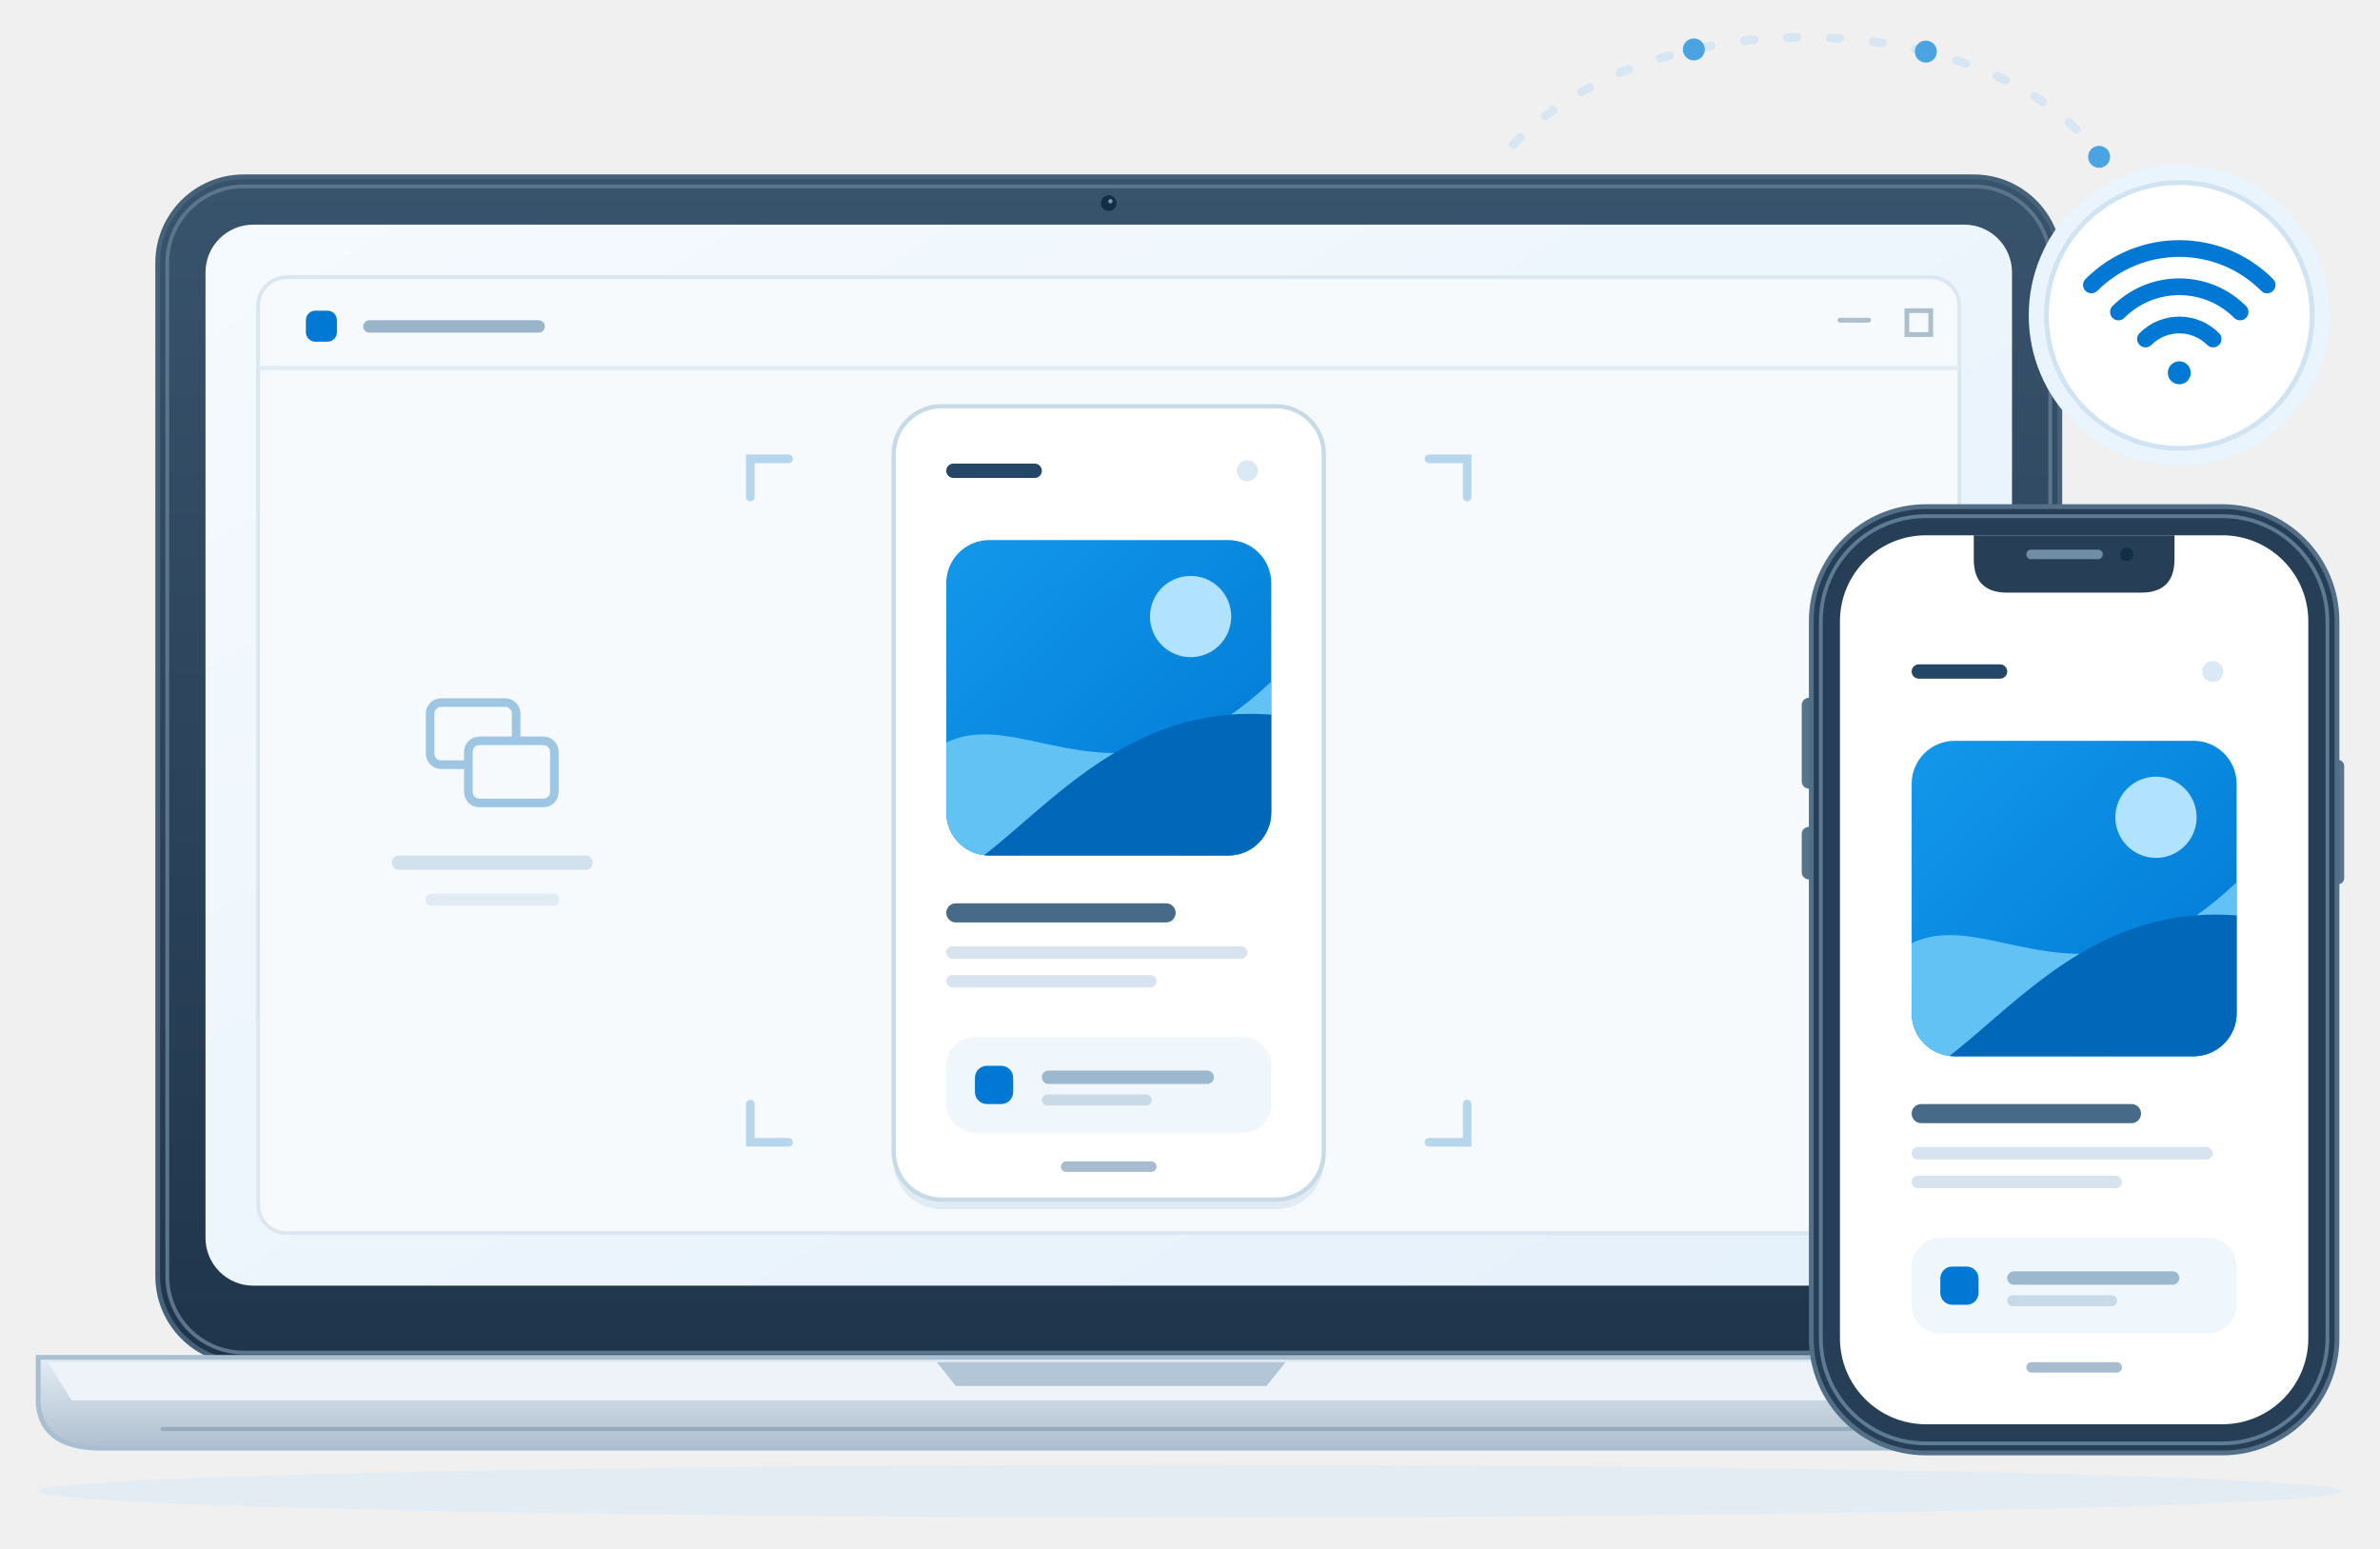
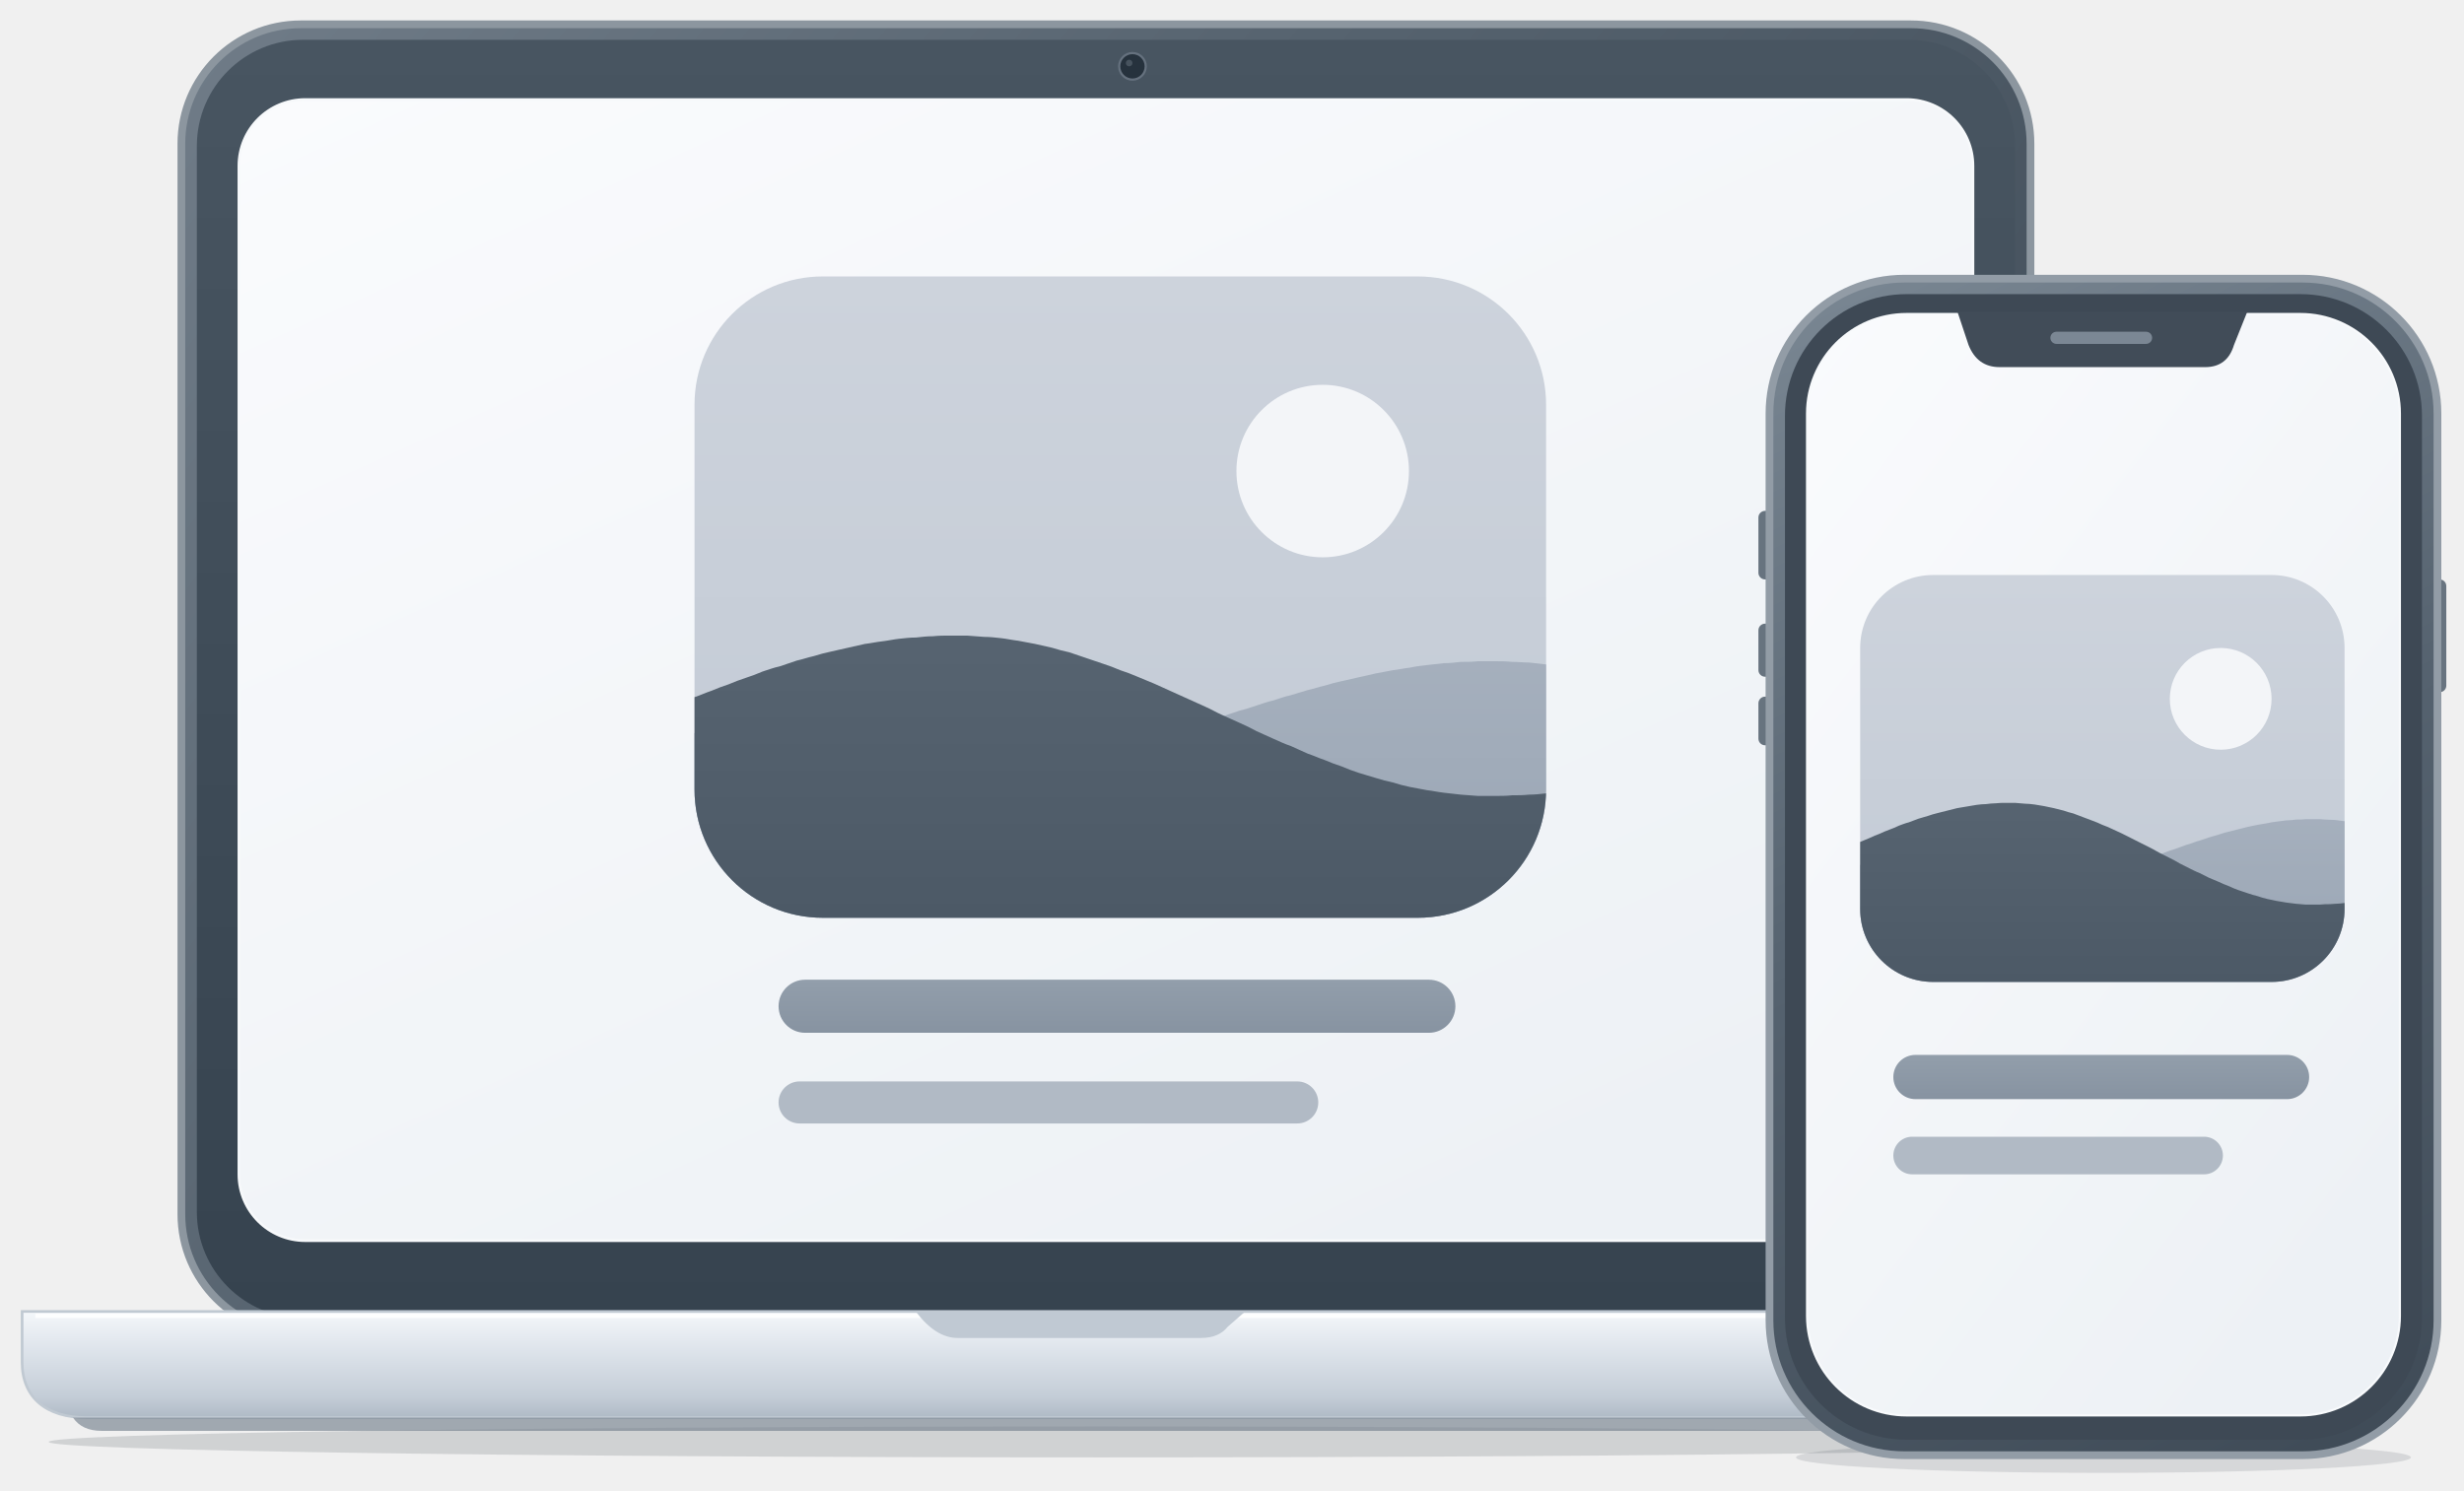
- <svg xmlns="http://www.w3.org/2000/svg" width="996" height="648" viewBox="72 30 498 324" fill="none" role="img" aria-labelledby="title desc">
+ <svg xmlns="http://www.w3.org/2000/svg" width="1114" height="674" viewBox="178 226 1114 674" fill="none" shape-rendering="geometricPrecision">
  <defs>
-     <linearGradient id="chassis" x1="0" y1="0" x2="0" y2="1">
-       <stop stop-color="#38536C" />
-       <stop offset="1" stop-color="#1F354B" />
+     <linearGradient id="laptop-case" x1="260" y1="237" x2="1040" y2="829" gradientUnits="userSpaceOnUse">
+       <stop stop-color="#707C88" />
+       <stop offset=".42" stop-color="#56636F" />
+       <stop offset="1" stop-color="#3E4A56" />
    </linearGradient>
-     <linearGradient id="silver" x1="0" y1="0" x2="0" y2="1">
-       <stop stop-color="#E3ECF4" />
-       <stop offset="1" stop-color="#AFBFCE" />
+     <linearGradient id="laptop-bezel" x1="600" y1="244" x2="600" y2="822" gradientUnits="userSpaceOnUse">
+       <stop stop-color="#485561" />
+       <stop offset="1" stop-color="#36434F" />
    </linearGradient>
-     <linearGradient id="blue" x1="0" y1="0" x2="1" y2="1">
-       <stop stop-color="#1298EB" />
-       <stop offset="1" stop-color="#0078D4" />
+     <linearGradient id="screen-face" x1="0" y1="0" x2=".7" y2="1">
+       <stop stop-color="#FAFBFD" />
+       <stop offset="1" stop-color="#EDF1F5" />
    </linearGradient>
-     <linearGradient id="canvas" x1="0" y1="0" x2="1" y2="1">
-       <stop stop-color="#F5FAFE" />
-       <stop offset="1" stop-color="#E4F0FB" />
+     <linearGradient id="laptop-base" x1="0" y1="0" x2="0" y2="1">
+       <stop stop-color="#F4F7FA" />
+       <stop offset=".34" stop-color="#DFE5EC" />
+       <stop offset=".8" stop-color="#C4CDD7" />
+       <stop offset="1" stop-color="#AFBAC6" />
    </linearGradient>
+     <linearGradient id="phone-case" x1="990" y1="354" x2="1250" y2="884" gradientUnits="userSpaceOnUse">
+       <stop stop-color="#7A8793" />
+       <stop offset=".48" stop-color="#55626F" />
+       <stop offset="1" stop-color="#3F4B57" />
+     </linearGradient>
+     <linearGradient id="photo-sky" x1="0" y1="0" x2="0" y2="1">
+       <stop stop-color="#CDD3DC" />
+       <stop offset="1" stop-color="#C2CAD5" />
+     </linearGradient>
+     <linearGradient id="rear-mountains" x1="0" y1=".5" x2="0" y2="1" gradientUnits="userSpaceOnUse">
+       <stop stop-color="#A8B2BF" />
+       <stop offset="1" stop-color="#99A5B4" />
+     </linearGradient>
+     <linearGradient id="front-mountains" x1="0" y1=".5" x2="0" y2="1" gradientUnits="userSpaceOnUse">
+       <stop stop-color="#586572" />
+       <stop offset="1" stop-color="#4C5966" />
+     </linearGradient>
+     <linearGradient id="primary-line" x1="0" y1="0" x2="0" y2="1">
+       <stop stop-color="#929EAB" />
+       <stop offset="1" stop-color="#8793A1" />
+     </linearGradient>
+     <clipPath id="computer-clip">
+       <rect x="492" y="351" width="385" height="290" rx="58" />
+     </clipPath>
+     <clipPath id="phone-clip">
+       <rect x="1019" y="486" width="219" height="184" rx="33" />
+     </clipPath>
  </defs>
-   <g id="illustration" transform="translate(39,-15)">
-     <ellipse cx="282" cy="357" rx="241" ry="5.5" fill="#E4ECF3" />
-     <g id="wireless-transfer">
-       <path d="M 473,79 C 453,47 379,42 348,77" stroke="#D6E6F3" stroke-width="1.8" stroke-dasharray="2 7" stroke-linecap="round" />
-       <circle cx="472.225" cy="77.813" r="2.3" fill="#4BA3E2" />
-       <circle cx="435.969" cy="55.794" r="2.3" fill="#4BA3E2" />
-       <circle cx="387.427" cy="55.343" r="2.3" fill="#4BA3E2" />
-     </g>
-     <g id="laptop">
-       <rect x="66" y="82" width="398" height="248" rx="18" fill="url(#chassis)" stroke="#46627B" stroke-width="1" />
-       <rect x="68" y="84" width="394" height="244" rx="16" stroke="#5C758B" stroke-width=".8" />
-       <rect x="76" y="92" width="378" height="222" rx="10" fill="url(#canvas)" />
-       <circle cx="265" cy="87.5" r="1.65" fill="#122D44" />
-       <circle cx="265.35" cy="87.1" r=".45" fill="#789AB6" />
-       <path d="M 41,329 H 489 L 509,339 Q 508,348 496,348 H 54 Q 42,348 41,339 Z" fill="url(#silver)" stroke="#A8BED1" stroke-width="1" />
-       <path d="M 43,330 H 487 L 502,338 H 48 Z" fill="#EDF3F8" />
-       <path d="M 229,330 H 302 L 298,335 H 233 Z" fill="#B3C6D8" />
-       <path d="M 67,344 H 477" stroke="#93ADBF" stroke-width=".85" stroke-linecap="round" />
-     </g>
-     <g id="desktop-interface">
-       <rect x="87" y="103" width="356" height="200" rx="6" fill="#F6FAFD" stroke="#DAE7F1" stroke-width=".8" />
-       <path d="M 87,122 H 443" stroke="#E2ECF4" stroke-width=".9" />
-       <rect x="97" y="110" width="6.5" height="6.5" rx="2" fill="#0078D4" />
-       <rect x="109" y="112" width="38" height="2.6" rx="1.3" fill="#9AB4C9" />
-       <path d="M 418,112 H 424 M 432,110 V 115 H 437 V 110 Z" stroke="#ADBFCD" stroke-width="1" stroke-linecap="round" />
-       <path d="M 198,141 H 190 V 149 M 332,141 H 340 V 149 M 198,284 H 190 V 276 M 332,284 H 340 V 276" stroke="#B6D6ED" stroke-width="1.8" stroke-linecap="round" />
-       <rect x="220" y="132" width="90" height="166" rx="10" fill="#E1EBF3" />
-       <rect x="220" y="130" width="90" height="166" rx="10" fill="#FFFFFF" stroke="#C7DAE8" stroke-width=".9" />
-       <g id="mirrored-content" transform="translate(223,132) scale(1)">
-         <clipPath id="mirrored-panel-clip">
-           <rect width="84" height="162" rx="9" />
-         </clipPath>
-         <g clip-path="url(#mirrored-panel-clip)">
-           <rect width="84" height="162" fill="#FFFFFF" />
-           <g id="mirrored-header">
-             <rect x="8" y="10" width="20" height="3" rx="1.5" fill="#244767" />
-             <circle cx="71" cy="11.5" r="2.2" fill="#DAE9F5" />
-           </g>
-           <clipPath id="mirrored-hero-clip">
-             <rect x="8" y="26" width="68" height="66" rx="9" />
-           </clipPath>
-           <g clip-path="url(#mirrored-hero-clip)">
-             <rect x="8" y="26" width="68" height="66" fill="url(#blue)" />
-             <circle cx="59.126" cy="42" r="8.5" fill="#B1E2FF" />
-             <g transform="translate(0.235,0)">
-               <path d="M -4,82 C 17,40 42,105 90,39 V 105 H -4 Z" fill="#62C2F4" />
-               <path d="M -4,99 C 20,104 37,50 89,65 V 108 H -4 Z" fill="#0067B9" />
-             </g>
-           </g>
-           <rect x="8" y="102" width="48" height="4" rx="2" fill="#476A88" />
-           <rect x="8" y="111" width="63" height="2.6" rx="1.3" fill="#D7E4EF" />
-           <rect x="8" y="117" width="44" height="2.6" rx="1.3" fill="#D7E4EF" />
-           <rect x="8" y="130" width="68" height="20" rx="6" fill="#EFF6FC" />
-           <rect x="14" y="136" width="8" height="8" rx="2.5" fill="#0078D4" />
-           <rect x="28" y="137" width="36" height="2.8" rx="1.4" fill="#9BB8CE" />
-           <rect x="28" y="142" width="23" height="2.3" rx="1.15" fill="#C8DAE8" />
-           <rect x="32" y="156" width="20" height="2.2" rx="1.1" fill="#A7BDCF" />
-         </g>
-       </g>
-       <g id="mirror-symbol" stroke="#9EC6E3" stroke-width="1.8">
-         <rect x="123" y="192" width="18" height="13" rx="2.3" />
-         <rect x="131" y="200" width="18" height="13" rx="2.3" fill="#F6FAFD" />
-       </g>
-       <rect x="115" y="224" width="42" height="3" rx="1.5" fill="#D1E1EE" />
-       <rect x="122" y="232" width="28" height="2.5" rx="1.25" fill="#E0EBF4" />
-     </g>
-     <g id="wifi-badge">
-       <circle cx="489" cy="111" r="31.5" fill="#EAF4FC" />
-       <circle cx="489" cy="111" r="27.8" fill="#FFFFFF" stroke="#D0E3F2" stroke-width="1" />
-       <g id="wifi-icon" stroke="#0078D4" stroke-width="3.5" stroke-linecap="round" fill="none">
-         <path d="M 470.615,104.615 A 26,26 0 0 1 507.385,104.615" />
-         <path d="M 476.272,110.272 A 18,18 0 0 1 501.728,110.272" />
-         <path d="M 481.929,115.929 A 10,10 0 0 1 496.071,115.929" />
-         <circle cx="489" cy="123" r="2.4" stroke="none" fill="#0078D4" />
-       </g>
-     </g>
-     <g id="phone">
-       <rect x="410" y="191" width="3" height="19" rx="1.5" fill="#58748C" />
-       <rect x="410" y="218" width="3" height="11" rx="1.5" fill="#58748C" />
-       <rect x="521" y="204" width="2.5" height="26" rx="1.25" fill="#58748C" />
-       <rect x="412" y="151" width="110" height="198" rx="24" fill="#263F56" stroke="#526F87" stroke-width="1" />
-       <rect x="414" y="153" width="106" height="194" rx="22" stroke="#5D7B94" stroke-width=".8" />
-       <rect x="418" y="157" width="98" height="186" rx="18" fill="#FFFFFF" />
-       <path d="M 446,157 H 488 V 162 Q 488,169 481,169 H 453 Q 446,169 446,162 Z" fill="#263F56" />
-       <rect x="457" y="160" width="16" height="2" rx="1" fill="#718DA5" />
-       <circle cx="478" cy="161" r="1.4" fill="#102E45" />
-       <g id="phone-content" transform="translate(425,174) scale(1)">
-         <clipPath id="phone-panel-clip">
-           <rect width="84" height="162" rx="9" />
-         </clipPath>
-         <g clip-path="url(#phone-panel-clip)">
-           <rect width="84" height="162" fill="#FFFFFF" />
-           <g id="phone-header">
-             <rect x="8" y="10" width="20" height="3" rx="1.5" fill="#244767" />
-             <circle cx="71" cy="11.5" r="2.2" fill="#DAE9F5" />
-           </g>
-           <clipPath id="phone-hero-clip">
-             <rect x="8" y="26" width="68" height="66" rx="9" />
-           </clipPath>
-           <g clip-path="url(#phone-hero-clip)">
-             <rect x="8" y="26" width="68" height="66" fill="url(#blue)" />
-             <circle cx="59.126" cy="42" r="8.5" fill="#B1E2FF" />
-             <g transform="translate(0.235,0)">
-               <path d="M -4,82 C 17,40 42,105 90,39 V 105 H -4 Z" fill="#62C2F4" />
-               <path d="M -4,99 C 20,104 37,50 89,65 V 108 H -4 Z" fill="#0067B9" />
-             </g>
-           </g>
-           <rect x="8" y="102" width="48" height="4" rx="2" fill="#476A88" />
-           <rect x="8" y="111" width="63" height="2.6" rx="1.3" fill="#D7E4EF" />
-           <rect x="8" y="117" width="44" height="2.6" rx="1.3" fill="#D7E4EF" />
-           <rect x="8" y="130" width="68" height="20" rx="6" fill="#EFF6FC" />
-           <rect x="14" y="136" width="8" height="8" rx="2.5" fill="#0078D4" />
-           <rect x="28" y="137" width="36" height="2.8" rx="1.4" fill="#9BB8CE" />
-           <rect x="28" y="142" width="23" height="2.3" rx="1.15" fill="#C8DAE8" />
-           <rect x="32" y="156" width="20" height="2.2" rx="1.1" fill="#A7BDCF" />
-         </g>
+   <ellipse cx="676" cy="878" rx="476" ry="7" fill="#27313C" opacity=".16" />
+   <ellipse cx="1129" cy="885" rx="139" ry="7" fill="#27313C" opacity=".13" />
+   <rect x="260" y="237" width="836" height="592" rx="54" fill="url(#laptop-case)" stroke="#8C969F" stroke-width="3.5" />
+   <rect x="267" y="244" width="822" height="578" rx="48" fill="url(#laptop-bezel)" />
+   <rect x="286" y="271" width="784" height="516" rx="30" fill="url(#screen-face)" stroke="#F7F9FB" stroke-width="1.2" />
+   <circle cx="690" cy="256" r="6" fill="#26323D" stroke="#65717E" stroke-width="1" />
+   <circle cx="688.5" cy="254.5" r="1.5" fill="#83909C" opacity=".35" />
+   <g clip-path="url(#computer-clip)">
+     <rect x="492" y="351" width="385" height="290" fill="url(#photo-sky)" />
+     <circle cx="776" cy="439" r="39" fill="#F3F5F8" />
+     <g transform="translate(492 351) scale(385 290)">
+       <g>
+         <path d="M0 1 L0 0.712 C0.007 0.714 0.013 0.716 0.02 0.718 C0.027 0.721 0.033 0.723 0.04 0.725 C0.047 0.727 0.053 0.729 0.06 0.73 C0.067 0.732 0.073 0.734 0.08 0.736 C0.087 0.738 0.093 0.74 0.1 0.741 C0.107 0.743 0.113 0.745 0.12 0.746 C0.127 0.748 0.133 0.75 0.14 0.751 C0.147 0.752 0.153 0.754 0.16 0.755 C0.167 0.756 0.173 0.758 0.18 0.759 C0.187 0.76 0.193 0.761 0.2 0.762 C0.207 0.763 0.213 0.764 0.22 0.765 C0.227 0.765 0.233 0.766 0.24 0.767 C0.247 0.767 0.253 0.768 0.26 0.768 C0.267 0.769 0.273 0.769 0.28 0.769 C0.287 0.77 0.293 0.77 0.3 0.77 C0.302 0.77 0.305 0.77 0.307 0.77 C0.311 0.77 0.316 0.77 0.32 0.77 C0.327 0.77 0.333 0.769 0.34 0.769 C0.347 0.768 0.353 0.768 0.36 0.767 C0.367 0.766 0.373 0.765 0.38 0.764 C0.387 0.763 0.393 0.762 0.4 0.761 C0.407 0.76 0.413 0.758 0.42 0.757 C0.427 0.755 0.433 0.754 0.44 0.752 C0.447 0.75 0.453 0.748 0.46 0.746 C0.467 0.744 0.473 0.742 0.48 0.74 C0.487 0.738 0.493 0.736 0.5 0.734 C0.507 0.731 0.513 0.729 0.52 0.726 C0.527 0.724 0.533 0.721 0.54 0.719 C0.547 0.716 0.553 0.714 0.56 0.711 C0.567 0.708 0.573 0.705 0.58 0.703 C0.587 0.7 0.593 0.697 0.6 0.694 C0.607 0.691 0.613 0.689 0.62 0.686 C0.627 0.683 0.633 0.68 0.64 0.677 C0.647 0.675 0.653 0.672 0.66 0.669 C0.667 0.666 0.673 0.663 0.68 0.661 C0.687 0.658 0.693 0.655 0.7 0.653 C0.707 0.65 0.713 0.648 0.72 0.645 C0.727 0.643 0.733 0.64 0.74 0.638 C0.747 0.635 0.753 0.633 0.76 0.631 C0.767 0.629 0.773 0.627 0.78 0.625 C0.787 0.623 0.793 0.621 0.8 0.619 C0.807 0.617 0.813 0.616 0.82 0.614 C0.827 0.613 0.833 0.611 0.84 0.61 C0.847 0.608 0.853 0.607 0.86 0.606 C0.867 0.605 0.873 0.604 0.88 0.603 C0.887 0.603 0.893 0.602 0.9 0.601 C0.907 0.601 0.913 0.601 0.92 0.6 C0.926 0.6 0.931 0.6 0.937 0.6 C0.938 0.6 0.939 0.6 0.94 0.6 C0.947 0.6 0.953 0.6 0.96 0.601 C0.967 0.601 0.973 0.602 0.98 0.602 C0.987 0.603 0.993 0.604 1 0.605 L1 1 Z" fill="url(#rear-mountains)" />
+         <path d="M0 1 L0 0.656 C0.007 0.653 0.013 0.649 0.02 0.646 C0.027 0.642 0.033 0.639 0.04 0.636 C0.047 0.632 0.053 0.629 0.06 0.626 C0.067 0.623 0.073 0.62 0.08 0.616 C0.087 0.613 0.093 0.61 0.1 0.608 C0.107 0.605 0.113 0.602 0.12 0.599 C0.127 0.597 0.133 0.594 0.14 0.592 C0.147 0.589 0.153 0.587 0.16 0.585 C0.167 0.583 0.173 0.581 0.18 0.579 C0.187 0.577 0.193 0.575 0.2 0.573 C0.207 0.572 0.213 0.57 0.22 0.569 C0.227 0.568 0.233 0.566 0.24 0.565 C0.247 0.564 0.253 0.563 0.26 0.563 C0.267 0.562 0.273 0.561 0.28 0.561 C0.287 0.56 0.293 0.56 0.3 0.56 C0.302 0.56 0.305 0.56 0.307 0.56 C0.311 0.56 0.316 0.56 0.32 0.56 C0.327 0.561 0.333 0.561 0.34 0.562 C0.347 0.562 0.353 0.563 0.36 0.564 C0.367 0.565 0.373 0.567 0.38 0.568 C0.387 0.57 0.393 0.571 0.4 0.573 C0.407 0.575 0.413 0.577 0.42 0.579 C0.427 0.582 0.433 0.584 0.44 0.586 C0.447 0.589 0.453 0.592 0.46 0.595 C0.467 0.598 0.473 0.601 0.48 0.604 C0.487 0.607 0.493 0.61 0.5 0.614 C0.507 0.617 0.513 0.62 0.52 0.624 C0.527 0.628 0.533 0.631 0.54 0.635 C0.547 0.639 0.553 0.643 0.56 0.647 C0.567 0.651 0.573 0.655 0.58 0.659 C0.587 0.663 0.593 0.667 0.6 0.671 C0.607 0.675 0.613 0.68 0.62 0.684 C0.627 0.688 0.633 0.692 0.64 0.696 C0.647 0.7 0.653 0.704 0.66 0.709 C0.667 0.713 0.673 0.717 0.68 0.721 C0.687 0.725 0.693 0.729 0.7 0.732 C0.707 0.736 0.713 0.74 0.72 0.744 C0.727 0.747 0.733 0.751 0.74 0.754 C0.747 0.758 0.753 0.761 0.76 0.764 C0.767 0.768 0.773 0.771 0.78 0.774 C0.787 0.777 0.793 0.779 0.8 0.782 C0.807 0.785 0.813 0.787 0.82 0.789 C0.827 0.792 0.833 0.794 0.84 0.796 C0.847 0.798 0.853 0.799 0.86 0.801 C0.867 0.802 0.873 0.804 0.88 0.805 C0.887 0.806 0.893 0.807 0.9 0.808 C0.907 0.809 0.913 0.809 0.92 0.81 C0.926 0.81 0.931 0.81 0.937 0.81 C0.938 0.81 0.939 0.81 0.94 0.81 C0.947 0.81 0.953 0.81 0.96 0.809 C0.967 0.809 0.973 0.809 0.98 0.808 C0.987 0.808 0.993 0.807 1 0.806 L1 1 Z" fill="url(#front-mountains)" />
      </g>
    </g>
  </g>
+   <rect x="530" y="669" width="306" height="24" rx="12" fill="url(#primary-line)" />
+   <rect x="530" y="715" width="244" height="19" rx="9.5" fill="#B1BAC5" />
+   <path d="M188 819 H1155 V838 C1155 855 1144 866 1127 867 H217 C199 867 188 858 188 842 Z" fill="url(#laptop-base)" stroke="#C0C9D2" stroke-width="1.2" />
+   <path d="M194 821 H1150" stroke="#FFFFFF" stroke-width="2" opacity=".85" />
+   <path d="M592 819 H741 L733 826 Q729 831 721 831 H611 Q601 831 592 819 Z" fill="#C0C9D3" />
+   <path d="M211 867 H1136 L1126 873 H224 Q215 873 211 867 Z" fill="#75818D" opacity=".65" />
+   <rect x="973" y="457" width="7" height="31" rx="3" fill="#67737F" />
+   <rect x="973" y="508" width="7" height="24" rx="3" fill="#67737F" />
+   <rect x="973" y="541" width="7" height="22" rx="3" fill="#67737F" />
+   <rect x="1277" y="488" width="7" height="51" rx="3" fill="#687480" />
+   <rect x="978" y="352" width="302" height="532" rx="61" fill="url(#phone-case)" stroke="#929CA6" stroke-width="3.5" />
+   <rect x="985" y="359" width="288" height="518" rx="55" fill="#3E4955" />
+   <rect x="995" y="368" width="268" height="498" rx="45" fill="url(#screen-face)" stroke="#F8FAFC" stroke-width="1" />
+   <path d="M1063 367 H1194 L1188 382 Q1185 392 1175 392 H1082 Q1072 392 1068 382 Z" fill="#414C58" />
+   <rect x="1105" y="376" width="46" height="5.5" rx="2.75" fill="#7B8794" />
+   <g clip-path="url(#phone-clip)">
+     <rect x="1019" y="486" width="219" height="184" fill="url(#photo-sky)" />
+     <circle cx="1182" cy="542" r="23" fill="#F3F5F8" />
+     <g transform="translate(1019 486) scale(219 184)">
+       <g>
+         <path d="M0 1 L0 0.712 C0.007 0.714 0.013 0.716 0.02 0.718 C0.027 0.721 0.033 0.723 0.04 0.725 C0.047 0.727 0.053 0.729 0.06 0.73 C0.067 0.732 0.073 0.734 0.08 0.736 C0.087 0.738 0.093 0.74 0.1 0.741 C0.107 0.743 0.113 0.745 0.12 0.746 C0.127 0.748 0.133 0.75 0.14 0.751 C0.147 0.752 0.153 0.754 0.16 0.755 C0.167 0.756 0.173 0.758 0.18 0.759 C0.187 0.76 0.193 0.761 0.2 0.762 C0.207 0.763 0.213 0.764 0.22 0.765 C0.227 0.765 0.233 0.766 0.24 0.767 C0.247 0.767 0.253 0.768 0.26 0.768 C0.267 0.769 0.273 0.769 0.28 0.769 C0.287 0.77 0.293 0.77 0.3 0.77 C0.302 0.77 0.305 0.77 0.307 0.77 C0.311 0.77 0.316 0.77 0.32 0.77 C0.327 0.77 0.333 0.769 0.34 0.769 C0.347 0.768 0.353 0.768 0.36 0.767 C0.367 0.766 0.373 0.765 0.38 0.764 C0.387 0.763 0.393 0.762 0.4 0.761 C0.407 0.76 0.413 0.758 0.42 0.757 C0.427 0.755 0.433 0.754 0.44 0.752 C0.447 0.75 0.453 0.748 0.46 0.746 C0.467 0.744 0.473 0.742 0.48 0.74 C0.487 0.738 0.493 0.736 0.5 0.734 C0.507 0.731 0.513 0.729 0.52 0.726 C0.527 0.724 0.533 0.721 0.54 0.719 C0.547 0.716 0.553 0.714 0.56 0.711 C0.567 0.708 0.573 0.705 0.58 0.703 C0.587 0.7 0.593 0.697 0.6 0.694 C0.607 0.691 0.613 0.689 0.62 0.686 C0.627 0.683 0.633 0.68 0.64 0.677 C0.647 0.675 0.653 0.672 0.66 0.669 C0.667 0.666 0.673 0.663 0.68 0.661 C0.687 0.658 0.693 0.655 0.7 0.653 C0.707 0.65 0.713 0.648 0.72 0.645 C0.727 0.643 0.733 0.64 0.74 0.638 C0.747 0.635 0.753 0.633 0.76 0.631 C0.767 0.629 0.773 0.627 0.78 0.625 C0.787 0.623 0.793 0.621 0.8 0.619 C0.807 0.617 0.813 0.616 0.82 0.614 C0.827 0.613 0.833 0.611 0.84 0.61 C0.847 0.608 0.853 0.607 0.86 0.606 C0.867 0.605 0.873 0.604 0.88 0.603 C0.887 0.603 0.893 0.602 0.9 0.601 C0.907 0.601 0.913 0.601 0.92 0.6 C0.926 0.6 0.931 0.6 0.937 0.6 C0.938 0.6 0.939 0.6 0.94 0.6 C0.947 0.6 0.953 0.6 0.96 0.601 C0.967 0.601 0.973 0.602 0.98 0.602 C0.987 0.603 0.993 0.604 1 0.605 L1 1 Z" fill="url(#rear-mountains)" />
+         <path d="M0 1 L0 0.656 C0.007 0.653 0.013 0.649 0.02 0.646 C0.027 0.642 0.033 0.639 0.04 0.636 C0.047 0.632 0.053 0.629 0.06 0.626 C0.067 0.623 0.073 0.62 0.08 0.616 C0.087 0.613 0.093 0.61 0.1 0.608 C0.107 0.605 0.113 0.602 0.12 0.599 C0.127 0.597 0.133 0.594 0.14 0.592 C0.147 0.589 0.153 0.587 0.16 0.585 C0.167 0.583 0.173 0.581 0.18 0.579 C0.187 0.577 0.193 0.575 0.2 0.573 C0.207 0.572 0.213 0.57 0.22 0.569 C0.227 0.568 0.233 0.566 0.24 0.565 C0.247 0.564 0.253 0.563 0.26 0.563 C0.267 0.562 0.273 0.561 0.28 0.561 C0.287 0.56 0.293 0.56 0.3 0.56 C0.302 0.56 0.305 0.56 0.307 0.56 C0.311 0.56 0.316 0.56 0.32 0.56 C0.327 0.561 0.333 0.561 0.34 0.562 C0.347 0.562 0.353 0.563 0.36 0.564 C0.367 0.565 0.373 0.567 0.38 0.568 C0.387 0.57 0.393 0.571 0.4 0.573 C0.407 0.575 0.413 0.577 0.42 0.579 C0.427 0.582 0.433 0.584 0.44 0.586 C0.447 0.589 0.453 0.592 0.46 0.595 C0.467 0.598 0.473 0.601 0.48 0.604 C0.487 0.607 0.493 0.61 0.5 0.614 C0.507 0.617 0.513 0.62 0.52 0.624 C0.527 0.628 0.533 0.631 0.54 0.635 C0.547 0.639 0.553 0.643 0.56 0.647 C0.567 0.651 0.573 0.655 0.58 0.659 C0.587 0.663 0.593 0.667 0.6 0.671 C0.607 0.675 0.613 0.68 0.62 0.684 C0.627 0.688 0.633 0.692 0.64 0.696 C0.647 0.7 0.653 0.704 0.66 0.709 C0.667 0.713 0.673 0.717 0.68 0.721 C0.687 0.725 0.693 0.729 0.7 0.732 C0.707 0.736 0.713 0.74 0.72 0.744 C0.727 0.747 0.733 0.751 0.74 0.754 C0.747 0.758 0.753 0.761 0.76 0.764 C0.767 0.768 0.773 0.771 0.78 0.774 C0.787 0.777 0.793 0.779 0.8 0.782 C0.807 0.785 0.813 0.787 0.82 0.789 C0.827 0.792 0.833 0.794 0.84 0.796 C0.847 0.798 0.853 0.799 0.86 0.801 C0.867 0.802 0.873 0.804 0.88 0.805 C0.887 0.806 0.893 0.807 0.9 0.808 C0.907 0.809 0.913 0.809 0.92 0.81 C0.926 0.81 0.931 0.81 0.937 0.81 C0.938 0.81 0.939 0.81 0.94 0.81 C0.947 0.81 0.953 0.81 0.96 0.809 C0.967 0.809 0.973 0.809 0.98 0.808 C0.987 0.808 0.993 0.807 1 0.806 L1 1 Z" fill="url(#front-mountains)" />
+       </g>
+     </g>
+   </g>
+   <rect x="1034" y="703" width="188" height="20" rx="10" fill="url(#primary-line)" />
+   <rect x="1034" y="740" width="149" height="17" rx="8.5" fill="#B1BAC5" />
</svg>
